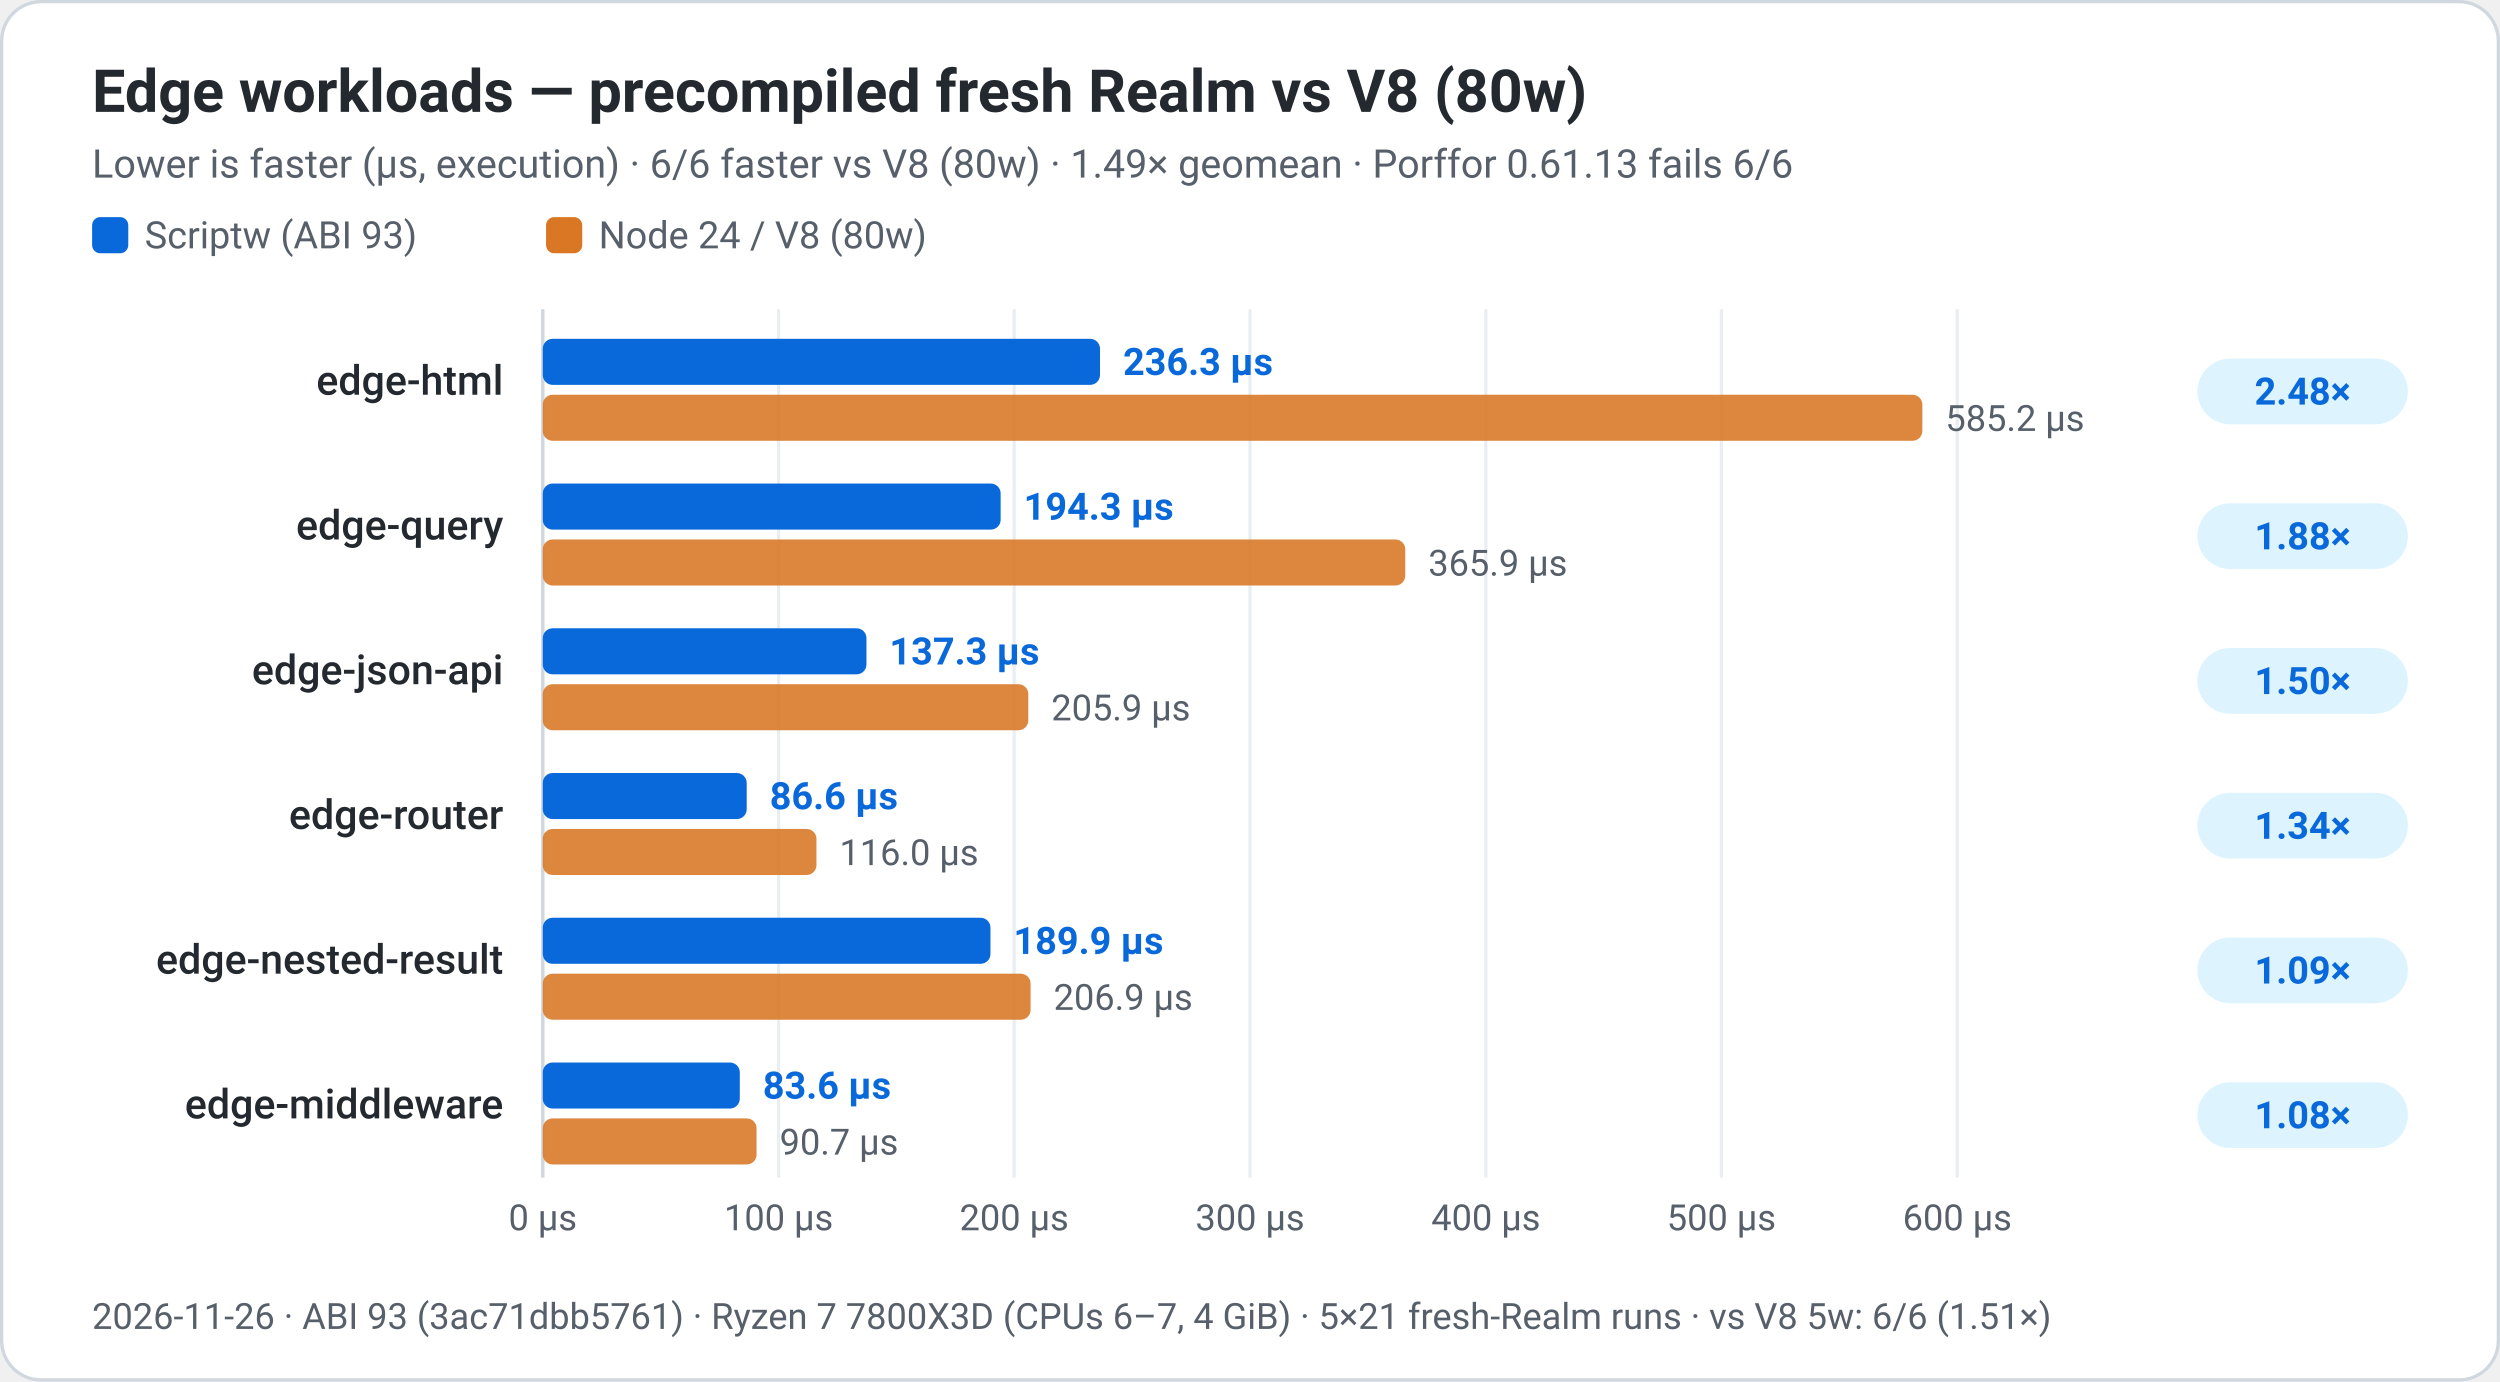
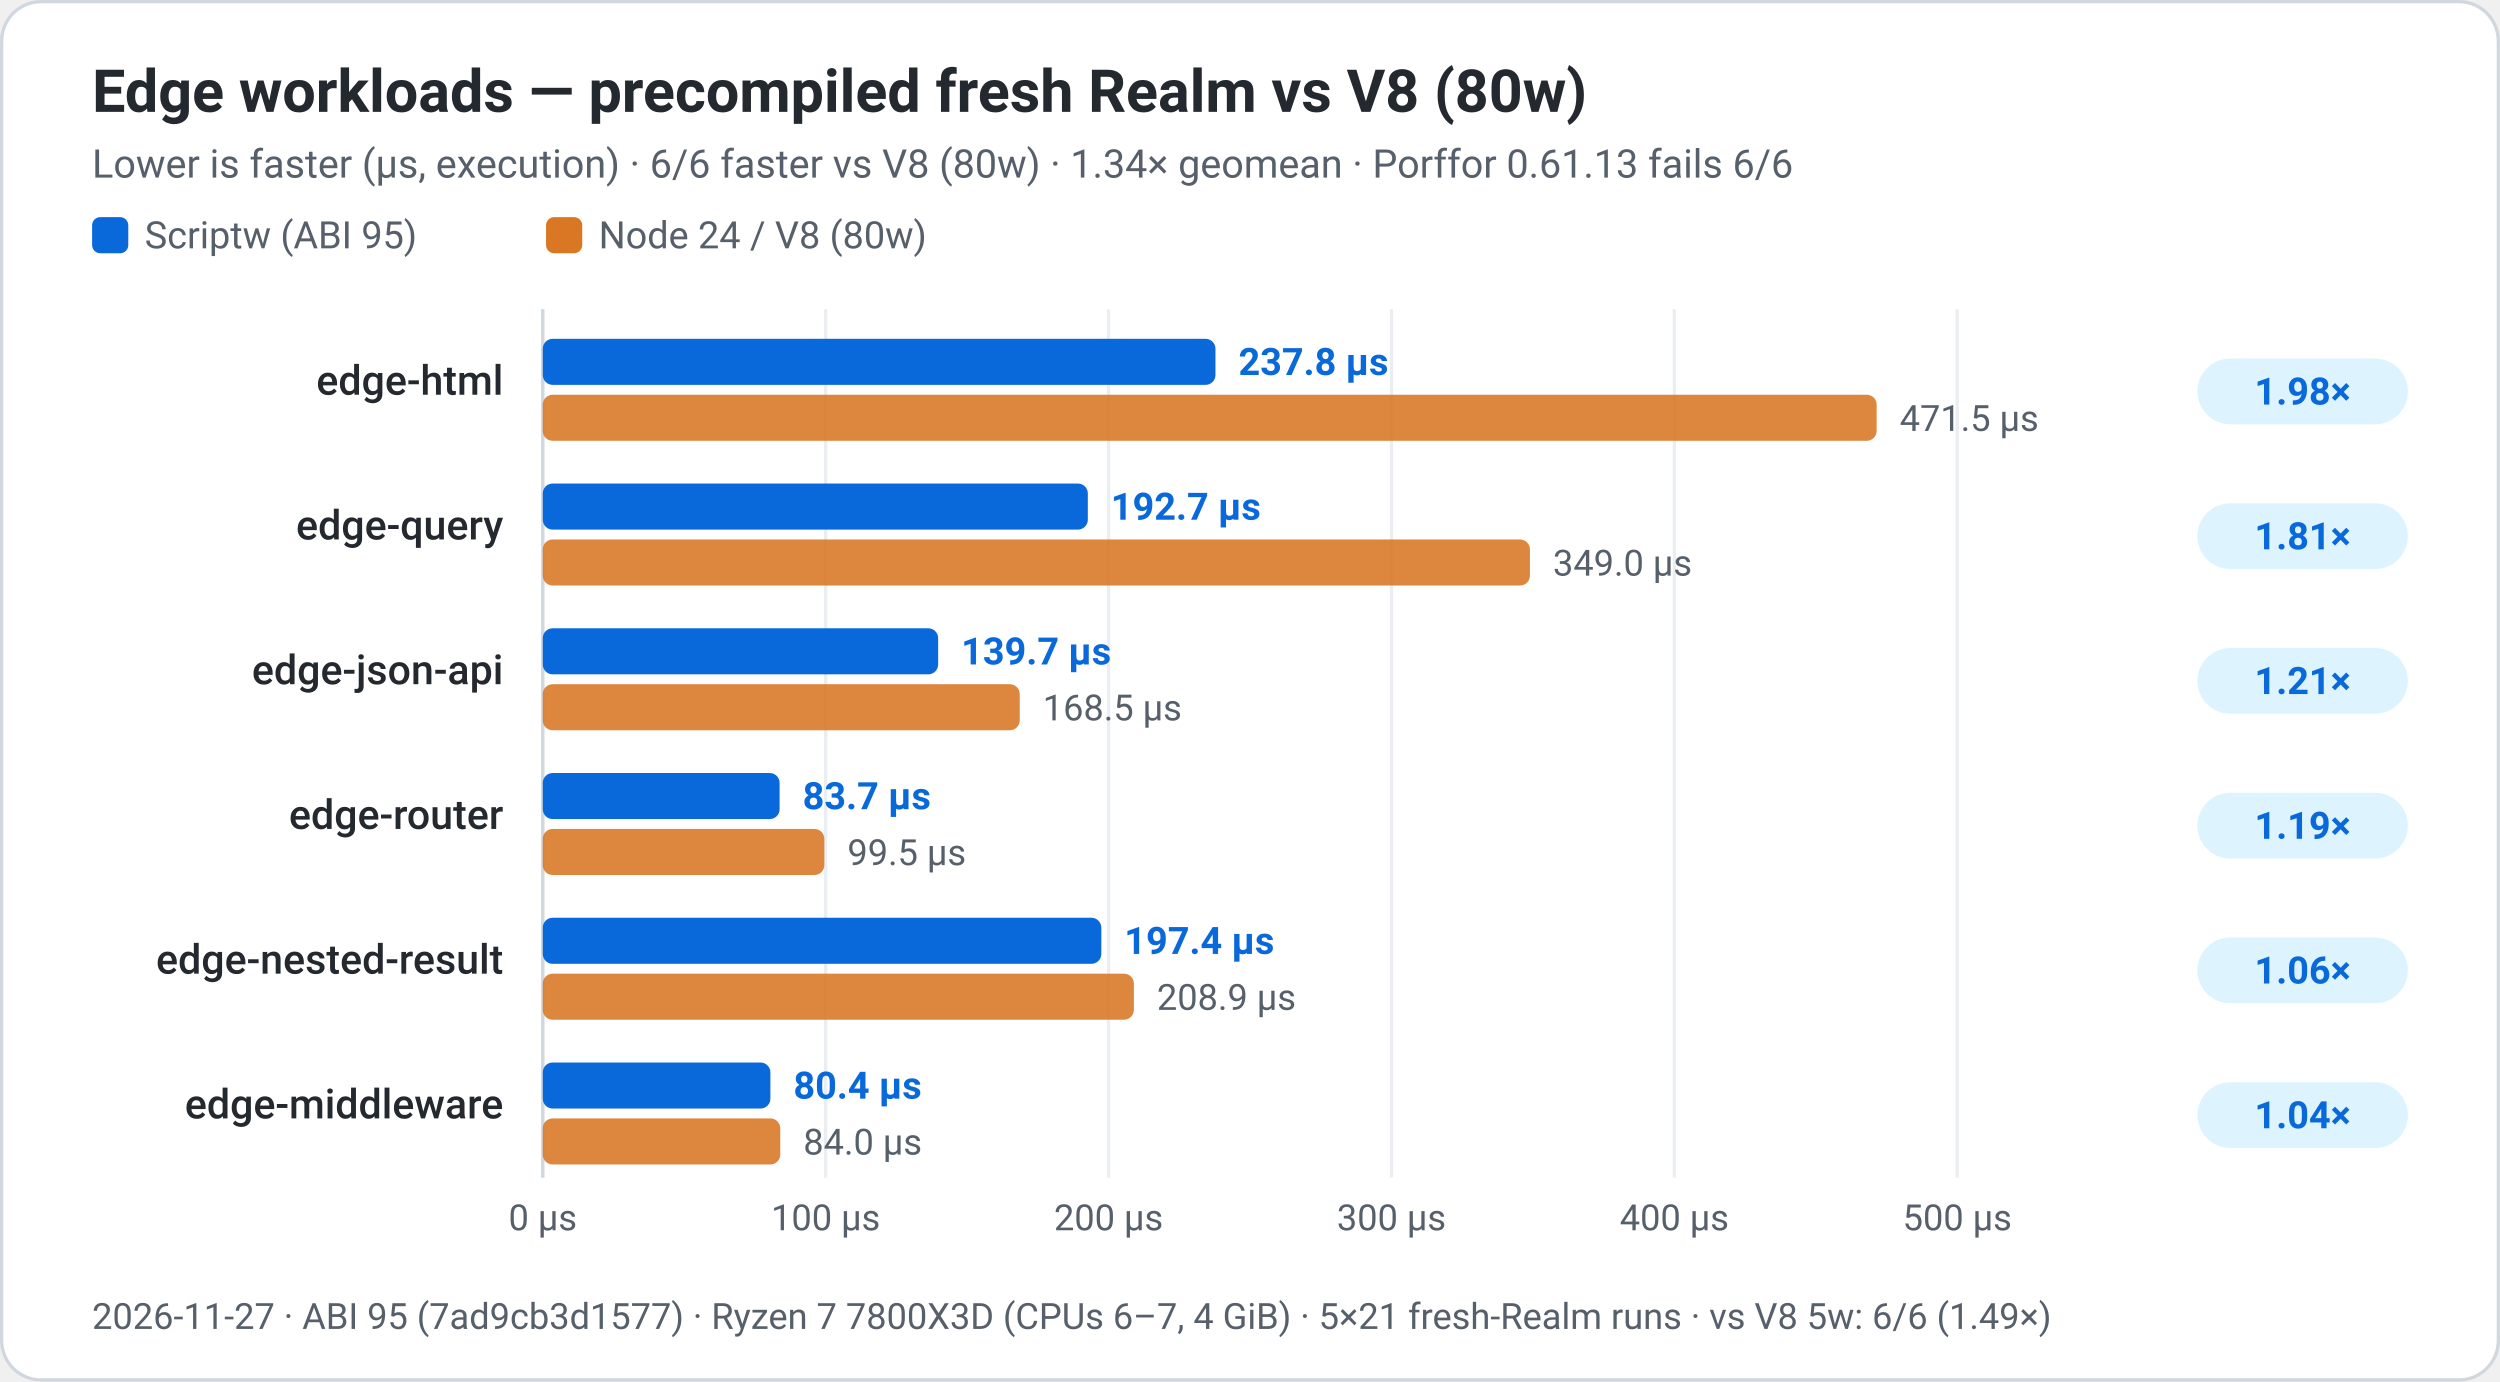
<svg xmlns="http://www.w3.org/2000/svg" width="760" height="420" viewBox="0 0 760 420" role="img" aria-labelledby="title desc">
  <rect x="0.5" y="0.5" width="759" height="419" rx="12" fill="#ffffff" stroke="#d0d7de" stroke-width="1" />
  <g font-family="system-ui, -apple-system, 'Segoe UI', Roboto, Helvetica, Arial, sans-serif" fill="#24292f">
    <text x="28" y="34" font-size="18" font-weight="650" fill="#24292f">Edge workloads — precompiled fresh Realm vs V8 (80w)</text>
-     <text x="28" y="54" font-size="12" fill="#57606a">Lower is faster (µs, execution) · 6/6 faster vs V8 (80w) · 1.49× geomean · Porffor 0.61.13 fails 6/6</text>
+     <text x="28" y="54" font-size="12" fill="#57606a">Lower is faster (µs, execution) · 6/6 faster vs V8 (80w) · 1.34× geomean · Porffor 0.61.13 fails 6/6</text>
    <rect x="28.0" y="66" width="11" height="11" rx="2.5" fill="#0969da" />
-     <text x="44.0" y="75.5" font-size="11.5" fill="#57606a">Scriptw (ABI 93)</text>
+     <text x="44.0" y="75.5" font-size="11.5" fill="#57606a">Scriptw (ABI 95)</text>
    <rect x="166.0" y="66" width="11" height="11" rx="2.5" fill="#d97724" />
    <text x="182.0" y="75.5" font-size="11.5" fill="#57606a">Node 24 / V8 (80w)</text>
    <line x1="165.0" y1="94" x2="165.0" y2="358" stroke="#eaeef2" stroke-width="1" />
    <text x="165.0" y="374" text-anchor="middle" font-size="11" fill="#57606a">0 µs</text>
-     <line x1="236.7" y1="94" x2="236.7" y2="358" stroke="#eaeef2" stroke-width="1" />
-     <text x="236.7" y="374" text-anchor="middle" font-size="11" fill="#57606a">100 µs</text>
-     <line x1="308.3" y1="94" x2="308.3" y2="358" stroke="#eaeef2" stroke-width="1" />
-     <text x="308.3" y="374" text-anchor="middle" font-size="11" fill="#57606a">200 µs</text>
-     <line x1="380.0" y1="94" x2="380.0" y2="358" stroke="#eaeef2" stroke-width="1" />
-     <text x="380.0" y="374" text-anchor="middle" font-size="11" fill="#57606a">300 µs</text>
-     <line x1="451.7" y1="94" x2="451.7" y2="358" stroke="#eaeef2" stroke-width="1" />
-     <text x="451.7" y="374" text-anchor="middle" font-size="11" fill="#57606a">400 µs</text>
-     <line x1="523.3" y1="94" x2="523.3" y2="358" stroke="#eaeef2" stroke-width="1" />
-     <text x="523.3" y="374" text-anchor="middle" font-size="11" fill="#57606a">500 µs</text>
+     <line x1="251.0" y1="94" x2="251.0" y2="358" stroke="#eaeef2" stroke-width="1" />
+     <text x="251.0" y="374" text-anchor="middle" font-size="11" fill="#57606a">100 µs</text>
+     <line x1="337.0" y1="94" x2="337.0" y2="358" stroke="#eaeef2" stroke-width="1" />
+     <text x="337.0" y="374" text-anchor="middle" font-size="11" fill="#57606a">200 µs</text>
+     <line x1="423.0" y1="94" x2="423.0" y2="358" stroke="#eaeef2" stroke-width="1" />
+     <text x="423.0" y="374" text-anchor="middle" font-size="11" fill="#57606a">300 µs</text>
+     <line x1="509.0" y1="94" x2="509.0" y2="358" stroke="#eaeef2" stroke-width="1" />
+     <text x="509.0" y="374" text-anchor="middle" font-size="11" fill="#57606a">400 µs</text>
    <line x1="595.0" y1="94" x2="595.0" y2="358" stroke="#eaeef2" stroke-width="1" />
-     <text x="595.0" y="374" text-anchor="middle" font-size="11" fill="#57606a">600 µs</text>
+     <text x="595.0" y="374" text-anchor="middle" font-size="11" fill="#57606a">500 µs</text>
    <line x1="165" y1="94" x2="165" y2="358" stroke="#d0d7de" stroke-width="1" />
    <text x="153" y="120" text-anchor="end" font-size="12.5" font-weight="500">edge-html</text>
-     <rect x="165" y="103" width="169.4" height="14" rx="3" fill="#0969da" />
-     <text x="341.4" y="114" font-size="11.5" font-weight="600" fill="#0969da">236.3 µs</text>
-     <rect x="165" y="120" width="419.4" height="14" rx="3" fill="#d97724" opacity="0.88" />
-     <text x="591.4" y="131" font-size="11" fill="#57606a">585.2 µs</text>
+     <rect x="165" y="103" width="204.5" height="14" rx="3" fill="#0969da" />
+     <text x="376.5" y="114" font-size="11.5" font-weight="600" fill="#0969da">237.8 µs</text>
+     <rect x="165" y="120" width="405.5" height="14" rx="3" fill="#d97724" opacity="0.88" />
+     <text x="577.5" y="131" font-size="11" fill="#57606a">471.5 µs</text>
    <rect x="668" y="109" width="64" height="20" rx="10" fill="#ddf4ff" />
-     <text x="700" y="123" text-anchor="middle" font-size="11.5" font-weight="650" fill="#0969da">2.48×</text>
+     <text x="700" y="123" text-anchor="middle" font-size="11.5" font-weight="650" fill="#0969da">1.98×</text>
    <text x="153" y="164" text-anchor="end" font-size="12.5" font-weight="500">edge-query</text>
-     <rect x="165" y="147" width="139.2" height="14" rx="3" fill="#0969da" />
-     <text x="311.2" y="158" font-size="11.5" font-weight="600" fill="#0969da">194.3 µs</text>
-     <rect x="165" y="164" width="262.2" height="14" rx="3" fill="#d97724" opacity="0.88" />
-     <text x="434.2" y="175" font-size="11" fill="#57606a">365.9 µs</text>
+     <rect x="165" y="147" width="165.7" height="14" rx="3" fill="#0969da" />
+     <text x="337.7" y="158" font-size="11.5" font-weight="600" fill="#0969da">192.7 µs</text>
+     <rect x="165" y="164" width="300.1" height="14" rx="3" fill="#d97724" opacity="0.88" />
+     <text x="472.1" y="175" font-size="11" fill="#57606a">349.0 µs</text>
    <rect x="668" y="153" width="64" height="20" rx="10" fill="#ddf4ff" />
-     <text x="700" y="167" text-anchor="middle" font-size="11.5" font-weight="650" fill="#0969da">1.88×</text>
+     <text x="700" y="167" text-anchor="middle" font-size="11.5" font-weight="650" fill="#0969da">1.81×</text>
    <text x="153" y="208" text-anchor="end" font-size="12.5" font-weight="500">edge-json-api</text>
-     <rect x="165" y="191" width="98.4" height="14" rx="3" fill="#0969da" />
-     <text x="270.4" y="202" font-size="11.5" font-weight="600" fill="#0969da">137.3 µs</text>
-     <rect x="165" y="208" width="147.6" height="14" rx="3" fill="#d97724" opacity="0.88" />
-     <text x="319.6" y="219" font-size="11" fill="#57606a">205.9 µs</text>
+     <rect x="165" y="191" width="120.2" height="14" rx="3" fill="#0969da" />
+     <text x="292.2" y="202" font-size="11.5" font-weight="600" fill="#0969da">139.7 µs</text>
+     <rect x="165" y="208" width="145.0" height="14" rx="3" fill="#d97724" opacity="0.88" />
+     <text x="317.0" y="219" font-size="11" fill="#57606a">168.5 µs</text>
    <rect x="668" y="197" width="64" height="20" rx="10" fill="#ddf4ff" />
-     <text x="700" y="211" text-anchor="middle" font-size="11.5" font-weight="650" fill="#0969da">1.50×</text>
+     <text x="700" y="211" text-anchor="middle" font-size="11.5" font-weight="650" fill="#0969da">1.21×</text>
    <text x="153" y="252" text-anchor="end" font-size="12.5" font-weight="500">edge-router</text>
-     <rect x="165" y="235" width="62.0" height="14" rx="3" fill="#0969da" />
-     <text x="234.0" y="246" font-size="11.5" font-weight="600" fill="#0969da">86.6 µs</text>
-     <rect x="165" y="252" width="83.2" height="14" rx="3" fill="#d97724" opacity="0.88" />
-     <text x="255.2" y="263" font-size="11" fill="#57606a">116.0 µs</text>
+     <rect x="165" y="235" width="72.0" height="14" rx="3" fill="#0969da" />
+     <text x="244.0" y="246" font-size="11.5" font-weight="600" fill="#0969da">83.7 µs</text>
+     <rect x="165" y="252" width="85.6" height="14" rx="3" fill="#d97724" opacity="0.88" />
+     <text x="257.6" y="263" font-size="11" fill="#57606a">99.5 µs</text>
    <rect x="668" y="241" width="64" height="20" rx="10" fill="#ddf4ff" />
-     <text x="700" y="255" text-anchor="middle" font-size="11.5" font-weight="650" fill="#0969da">1.34×</text>
+     <text x="700" y="255" text-anchor="middle" font-size="11.5" font-weight="650" fill="#0969da">1.19×</text>
    <text x="153" y="296" text-anchor="end" font-size="12.5" font-weight="500">edge-nested-result</text>
-     <rect x="165" y="279" width="136.1" height="14" rx="3" fill="#0969da" />
-     <text x="308.1" y="290" font-size="11.5" font-weight="600" fill="#0969da">189.9 µs</text>
-     <rect x="165" y="296" width="148.3" height="14" rx="3" fill="#d97724" opacity="0.88" />
-     <text x="320.3" y="307" font-size="11" fill="#57606a">206.9 µs</text>
+     <rect x="165" y="279" width="169.8" height="14" rx="3" fill="#0969da" />
+     <text x="341.8" y="290" font-size="11.5" font-weight="600" fill="#0969da">197.4 µs</text>
+     <rect x="165" y="296" width="179.7" height="14" rx="3" fill="#d97724" opacity="0.88" />
+     <text x="351.7" y="307" font-size="11" fill="#57606a">208.9 µs</text>
    <rect x="668" y="285" width="64" height="20" rx="10" fill="#ddf4ff" />
-     <text x="700" y="299" text-anchor="middle" font-size="11.5" font-weight="650" fill="#0969da">1.09×</text>
+     <text x="700" y="299" text-anchor="middle" font-size="11.5" font-weight="650" fill="#0969da">1.06×</text>
    <text x="153" y="340" text-anchor="end" font-size="12.5" font-weight="500">edge-middleware</text>
-     <rect x="165" y="323" width="59.9" height="14" rx="3" fill="#0969da" />
-     <text x="231.9" y="334" font-size="11.5" font-weight="600" fill="#0969da">83.6 µs</text>
-     <rect x="165" y="340" width="65.0" height="14" rx="3" fill="#d97724" opacity="0.88" />
-     <text x="237.0" y="351" font-size="11" fill="#57606a">90.7 µs</text>
+     <rect x="165" y="323" width="69.2" height="14" rx="3" fill="#0969da" />
+     <text x="241.2" y="334" font-size="11.5" font-weight="600" fill="#0969da">80.4 µs</text>
+     <rect x="165" y="340" width="72.2" height="14" rx="3" fill="#d97724" opacity="0.88" />
+     <text x="244.2" y="351" font-size="11" fill="#57606a">84.0 µs</text>
    <rect x="668" y="329" width="64" height="20" rx="10" fill="#ddf4ff" />
-     <text x="700" y="343" text-anchor="middle" font-size="11.5" font-weight="650" fill="#0969da">1.08×</text>
-     <text x="28" y="404" font-size="11" fill="#57606a">2026-11-26 · ABI 93 (3ac71dbb5761) · Ryzen 7 7800X3D (CPUs 6–7, 4 GiB) · 5×21 fresh-Realm runs · vs V8 5w: 6/6 (1.51×)</text>
+     <text x="700" y="343" text-anchor="middle" font-size="11.5" font-weight="650" fill="#0969da">1.04×</text>
+     <text x="28" y="404" font-size="11" fill="#57606a">2026-11-27 · ABI 95 (7ad9cb3d1577) · Ryzen 7 7800X3D (CPUs 6–7, 4 GiB) · 5×21 fresh-Realm runs · vs V8 5w: 6/6 (1.49×)</text>
  </g>
</svg>
